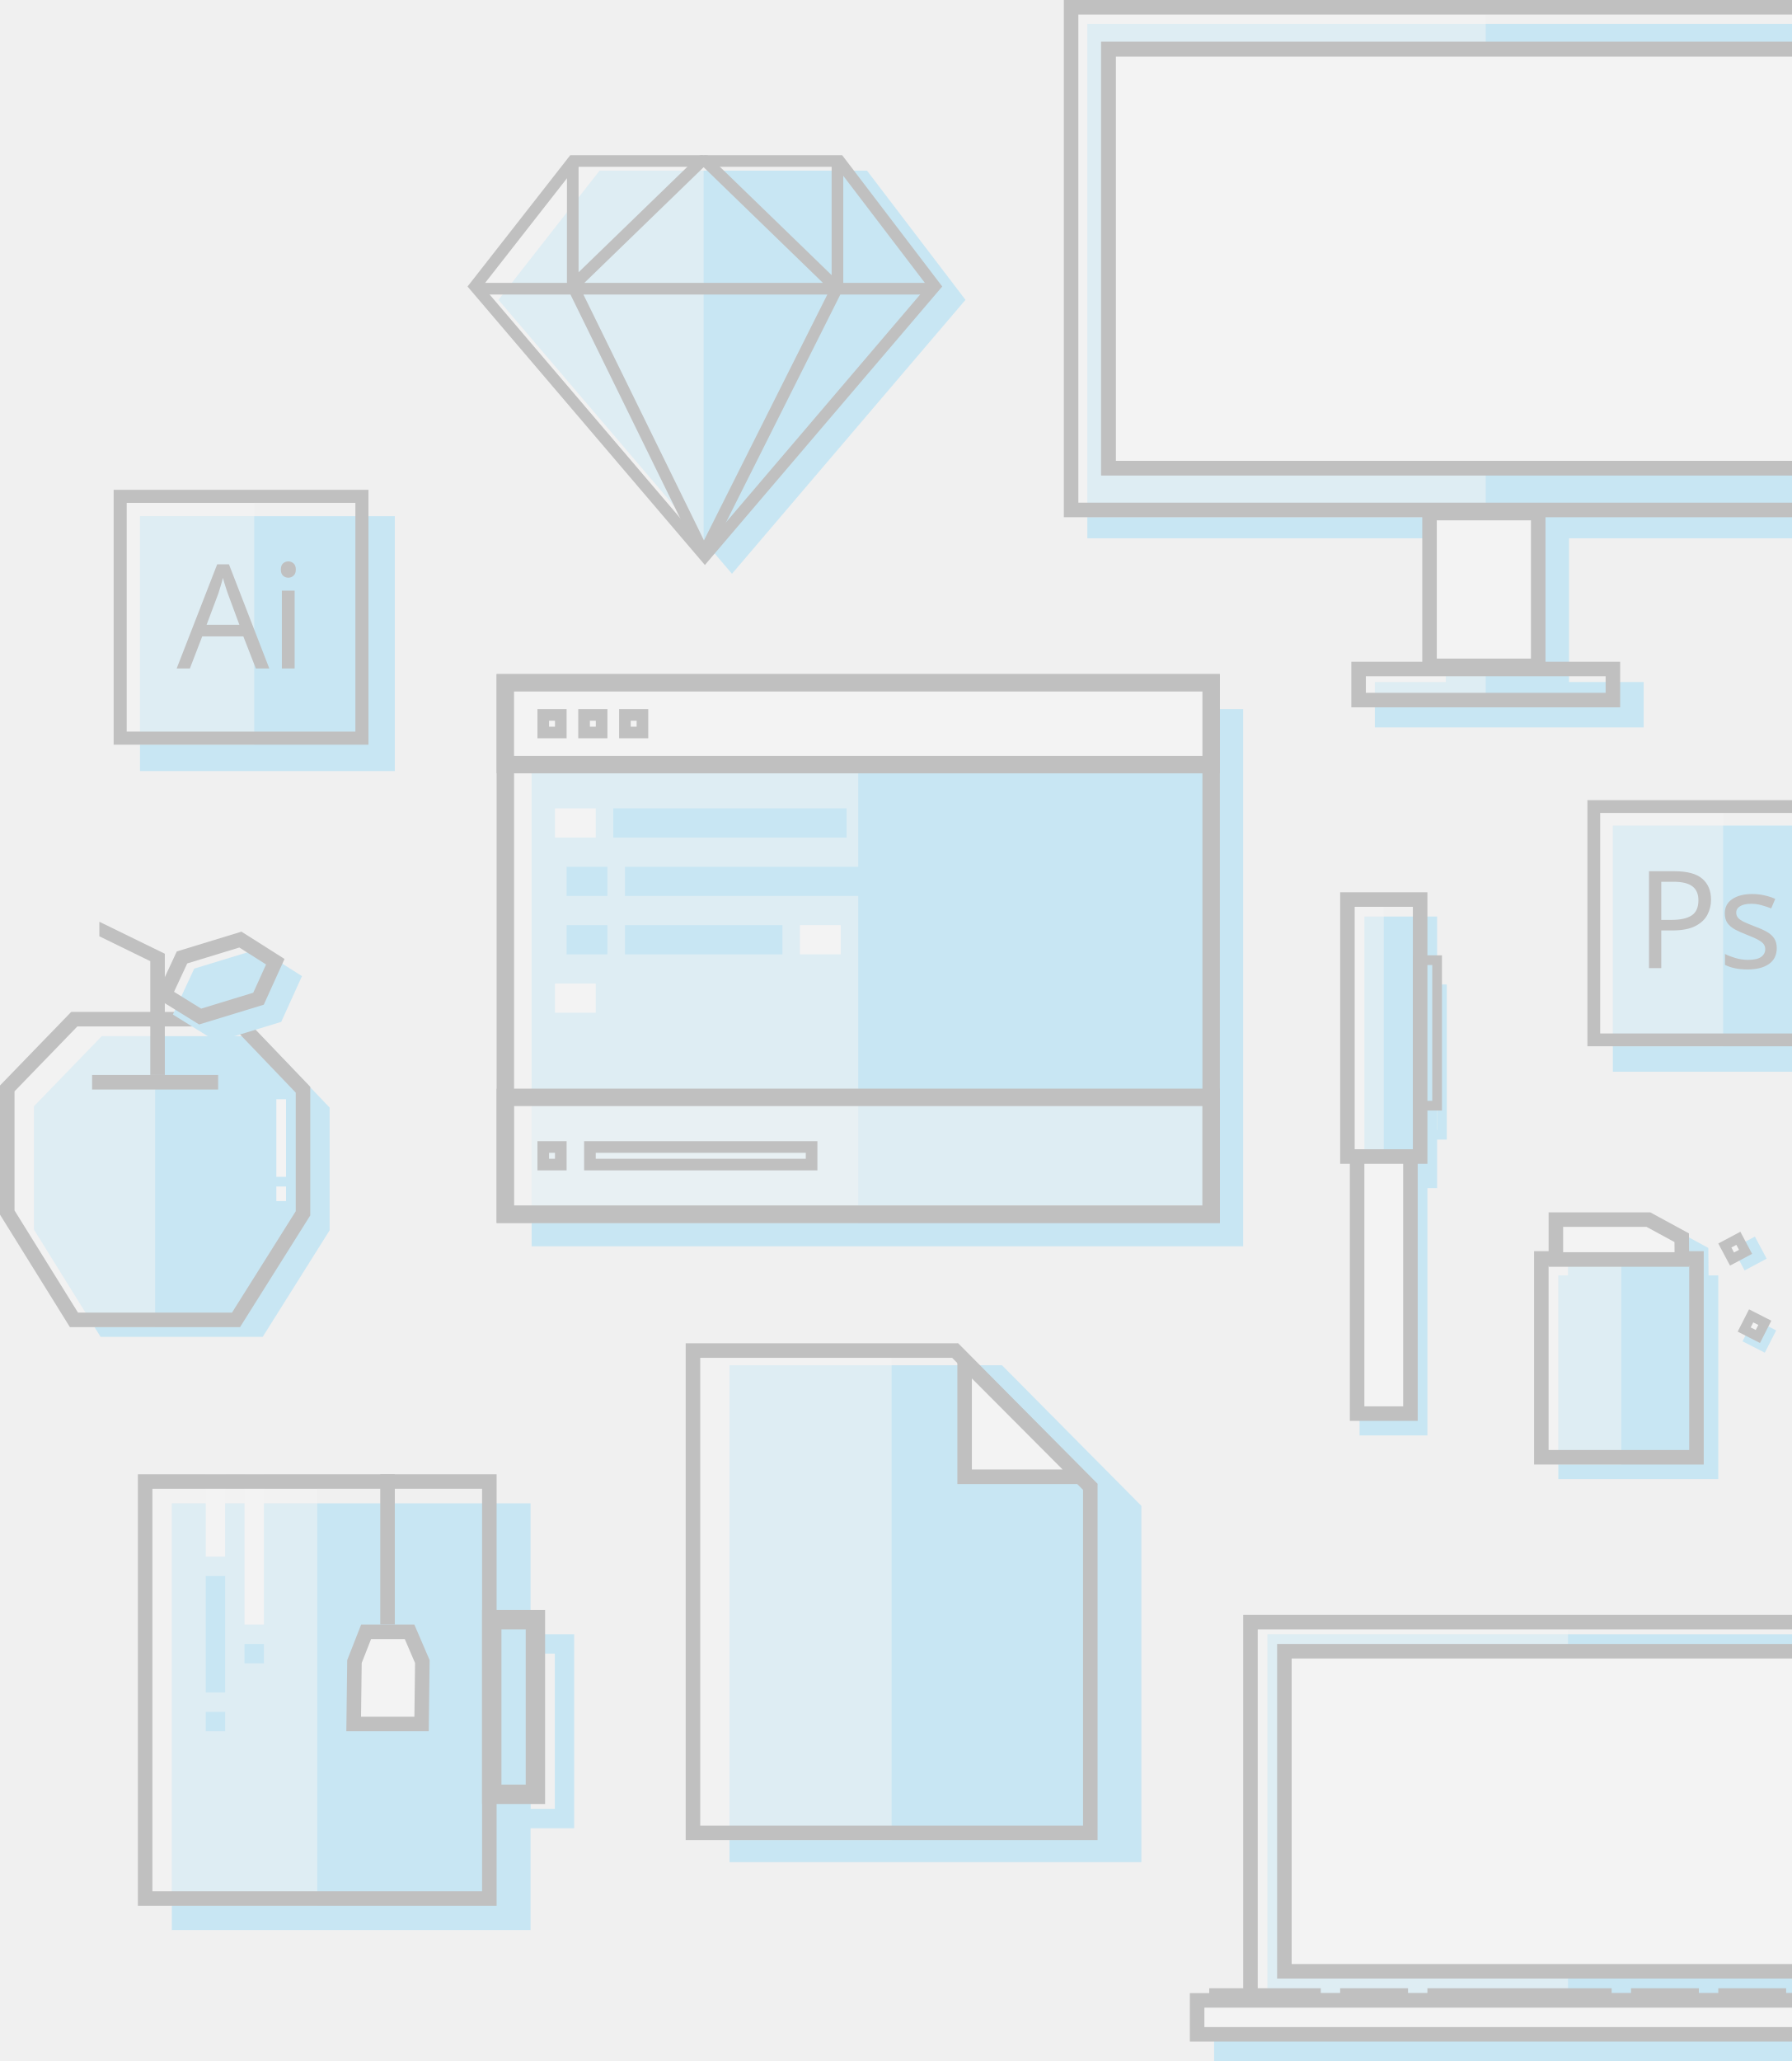
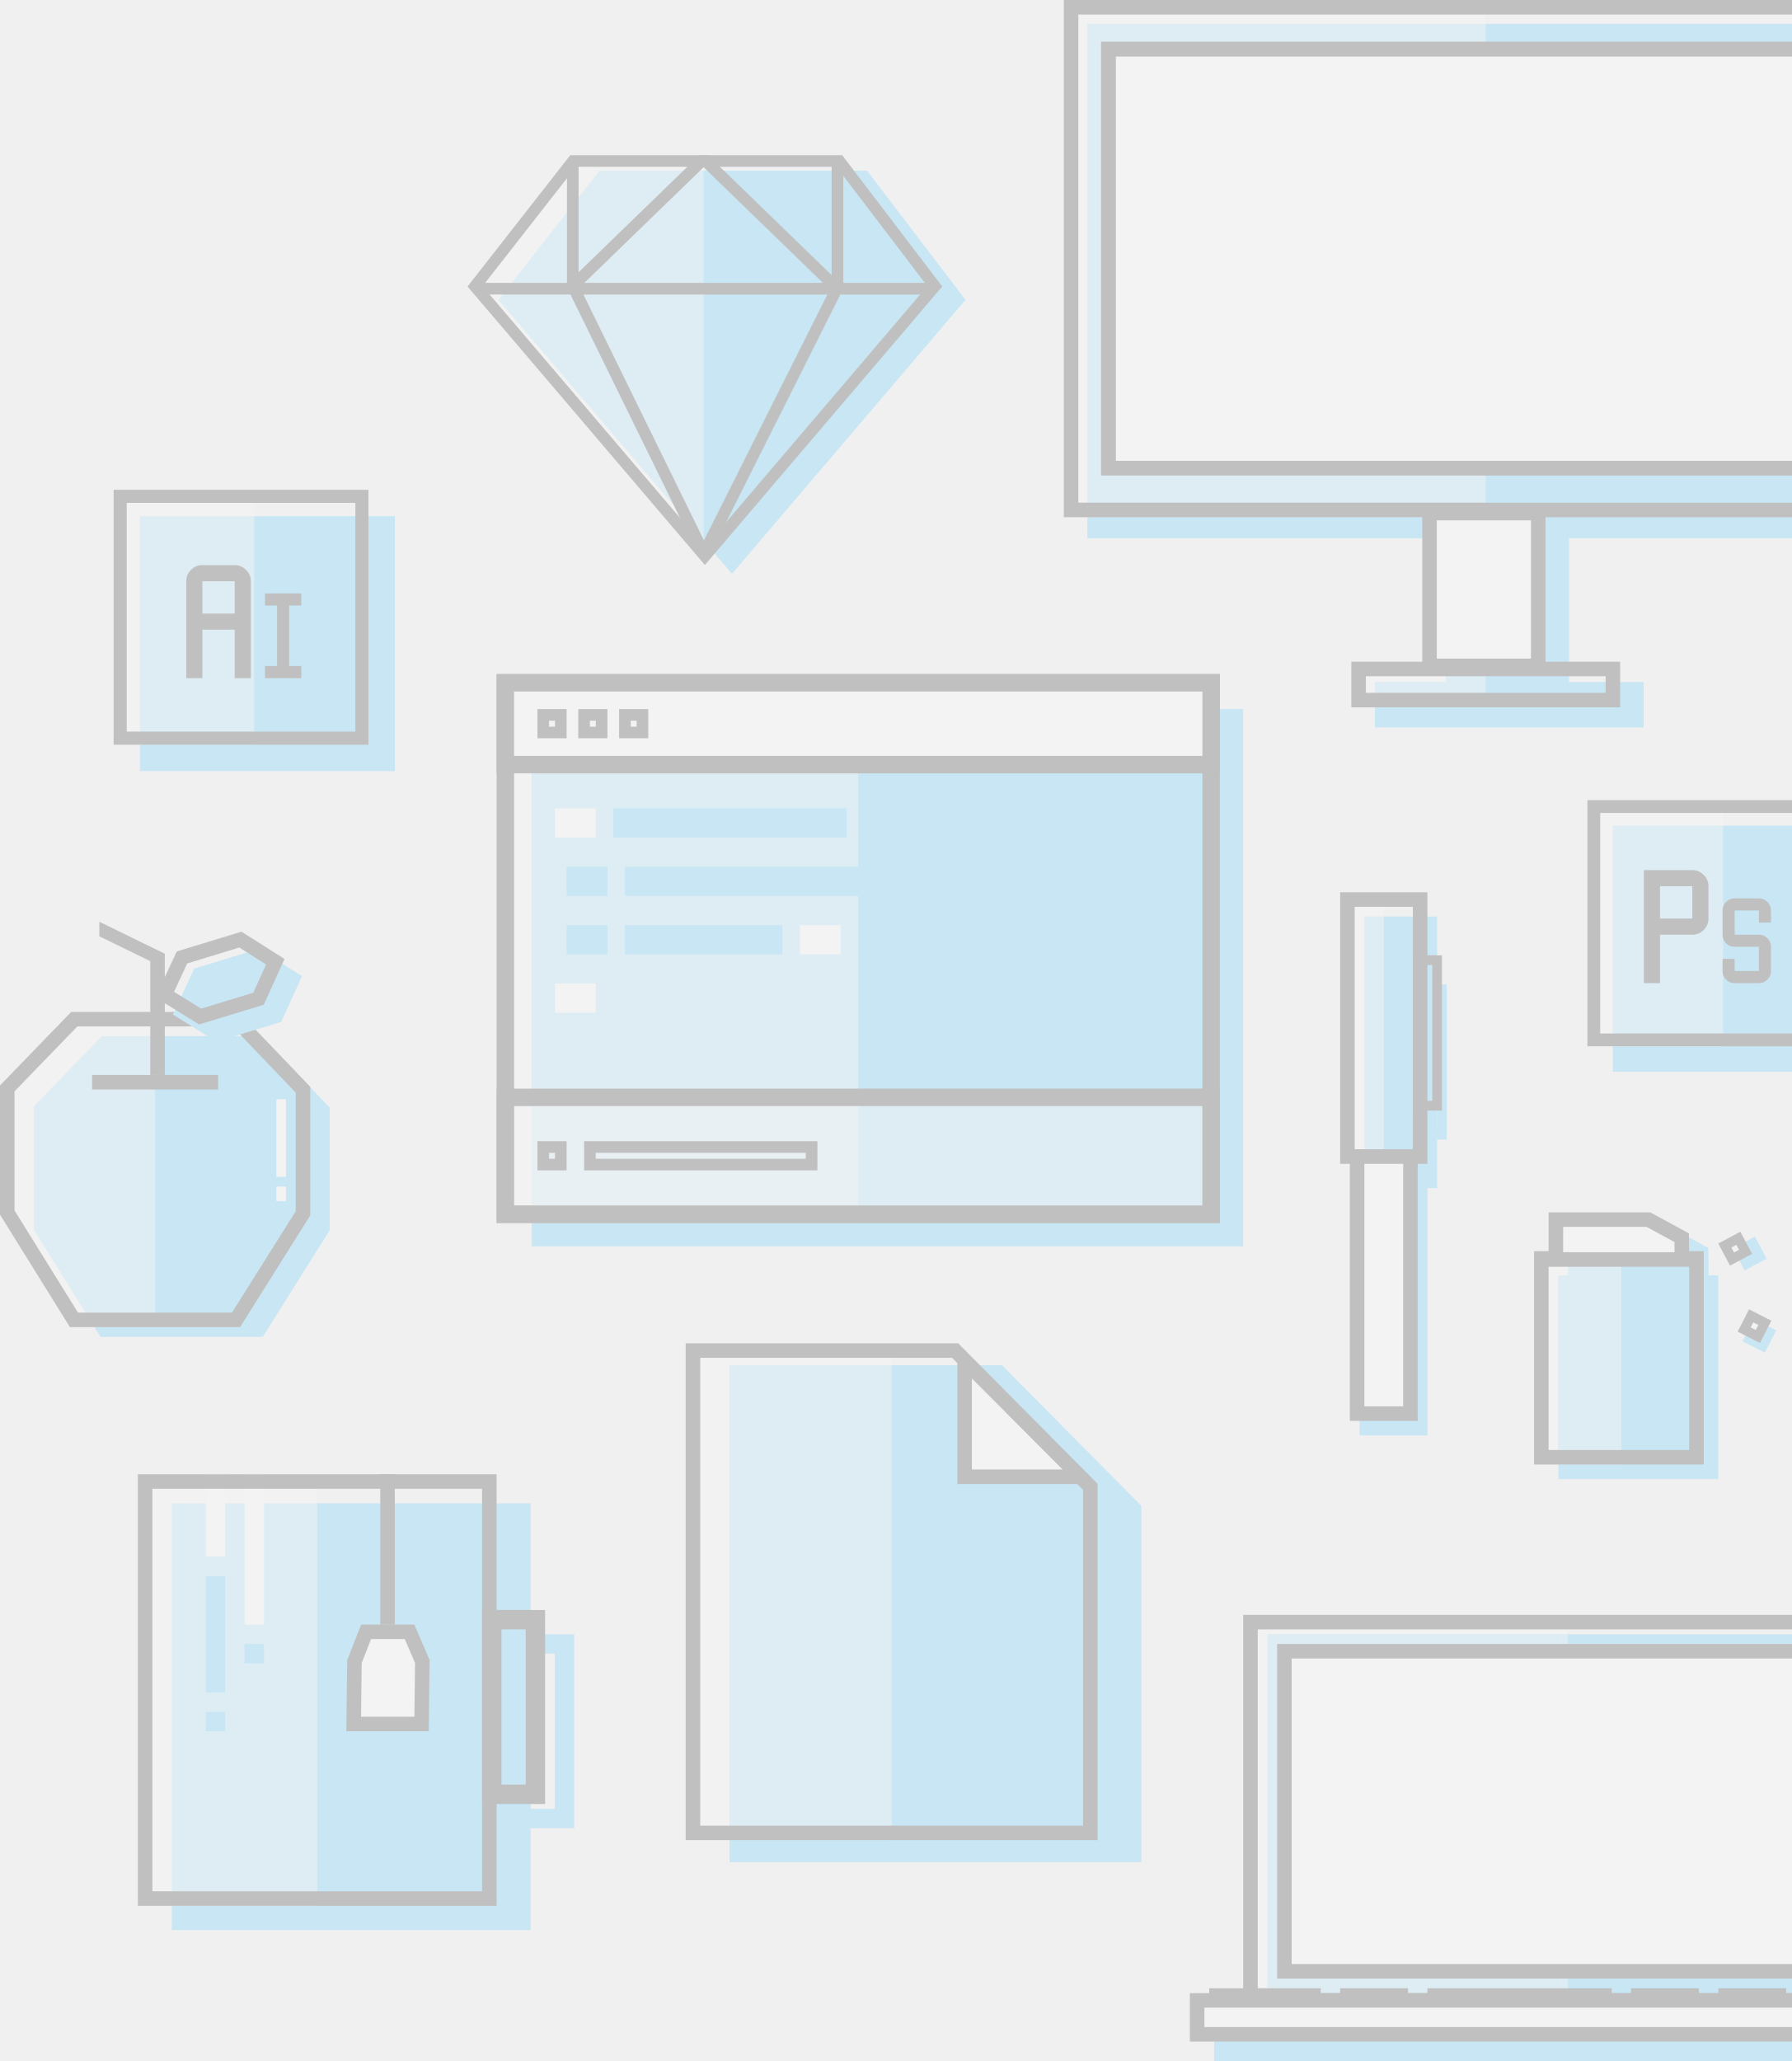
<svg xmlns="http://www.w3.org/2000/svg" xmlns:xlink="http://www.w3.org/1999/xlink" width="333" height="383" viewBox="0 0 333 383">
  <defs>
    <path id="a" d="M0 0h156.145v96.113H0z" />
    <mask id="K" x="0" y="0" width="156.145" height="96.113" fill="#fff">
      <use xlink:href="#a" />
    </mask>
    <path id="b" d="M66.622 93.993h22.901v31.095H66.622z" />
    <mask id="L" x="0" y="0" width="22.901" height="31.095" fill="#fff">
      <use xlink:href="#b" />
    </mask>
    <path id="c" d="M6.94 7.774h142.266v80.565H6.94z" />
    <mask id="M" x="0" y="0" width="142.266" height="80.565" fill="#fff">
      <use xlink:href="#c" />
    </mask>
    <path id="d" d="M6.94 7.774h142.266v80.565H6.94z" />
    <mask id="N" x="0" y="0" width="142.266" height="80.565" fill="#fff">
      <use xlink:href="#d" />
    </mask>
    <path id="e" d="M53.436 122.968h49.966v8.481H53.436z" />
    <mask id="O" x="0" y="0" width="49.966" height="8.481" fill="#fff">
      <use xlink:href="#e" />
    </mask>
    <path id="f" d="M0 0h134.42v101.998H0z" />
    <mask id="P" x="0" y="0" width="134.42" height="101.998" fill="#fff">
      <use xlink:href="#f" />
    </mask>
    <path id="g" d="M0 77.041h134.42v24.957H0z" />
    <mask id="Q" x="0" y="0" width="134.42" height="24.957" fill="#fff">
      <use xlink:href="#g" />
    </mask>
    <path id="h" d="M0 0h134.42v18.447H0z" />
    <mask id="R" x="0" y="0" width="134.42" height="18.447" fill="#fff">
      <use xlink:href="#h" />
    </mask>
    <path id="i" d="M7.588 6.511h5.42v5.425h-5.42z" />
    <mask id="S" x="0" y="0" width="5.42" height="5.425" fill="#fff">
      <use xlink:href="#i" />
    </mask>
    <path id="j" d="M15.176 6.511h5.42v5.425h-5.42z" />
    <mask id="T" x="0" y="0" width="5.42" height="5.425" fill="#fff">
      <use xlink:href="#j" />
    </mask>
    <path id="k" d="M22.765 6.511h5.42v5.425h-5.42z" />
    <mask id="U" x="0" y="0" width="5.42" height="5.425" fill="#fff">
      <use xlink:href="#k" />
    </mask>
    <path id="l" d="M7.588 86.807h5.42v5.425h-5.42z" />
    <mask id="V" x="0" y="0" width="5.42" height="5.425" fill="#fff">
      <use xlink:href="#l" />
    </mask>
    <path id="m" d="M16.261 86.807h43.361v5.425H16.261z" />
    <mask id="W" x="0" y="0" width="43.361" height="5.425" fill="#fff">
      <use xlink:href="#m" />
    </mask>
    <path id="n" d="M19.097 0h50.532L88.23 24.404 44.115 76.157 0 24.407z" />
    <mask id="X" x="0" y="0" width="88.23" height="76.157" fill="#fff">
      <use xlink:href="#n" />
    </mask>
    <path id="o" d="M13.23 17.122h31.114l13.321 13.913v23.903l-13.054 20.76H12.994L0 54.79V30.787z" />
    <mask id="Y" x="0" y="0" width="57.665" height="58.576" fill="#fff">
      <use xlink:href="#o" />
    </mask>
    <path id="p" d="M17.119 28.838h23.426v2.704H17.119z" />
    <mask id="Z" x="0" y="0" width="23.426" height="2.704" fill="#fff">
      <use xlink:href="#p" />
    </mask>
    <path id="q" d="M7.657 4.501l7.19-6.17 7.001 6.17V17.07l-7.188 6.293-7.003-6.293z" />
    <mask id="aa" x="0" y="0" width="14.191" height="25.033" fill="#fff">
      <use xlink:href="#q" />
    </mask>
    <path id="r" d="M69.378 29.739h11.713v36.047H69.378z" />
    <mask id="ab" x="0" y="0" width="11.713" height="36.047" fill="#fff">
      <use xlink:href="#r" />
    </mask>
    <path id="s" d="M0 0h66.675v80.205H0z" />
    <mask id="ac" x="0" y="0" width="66.675" height="80.205" fill="#fff">
      <use xlink:href="#s" />
    </mask>
    <path id="t" d="M63.972 25.233h11.713V61.28H63.972z" />
    <mask id="ad" x="0" y="0" width="11.713" height="36.047" fill="#fff">
      <use xlink:href="#t" />
    </mask>
    <path id="u" d="M41.5 27.936h9.884l2.84 6.607-.163 13.22H38.744l.163-13.208z" />
    <mask id="ae" x="0" y="0" width="15.48" height="19.826" fill="#fff">
      <use xlink:href="#u" />
    </mask>
    <path id="v" d="M0 0h50.647l25.905 26.127V92.34H0z" />
    <mask id="af" x="0" y="0" width="76.552" height="92.34" fill="#fff">
      <use xlink:href="#v" />
    </mask>
    <path id="w" d="M50.492 0l26.06 26.15h-26.06z" />
    <mask id="ag" x="0" y="0" width="26.06" height="26.149" fill="#fff">
      <use xlink:href="#w" />
    </mask>
    <path id="x" d="M0 0h47.36v47.368H0z" />
    <mask id="ah" x="0" y="0" width="47.36" height="47.368" fill="#fff">
      <use xlink:href="#x" />
    </mask>
    <path id="y" d="M9.911 0h112.627v72.995H9.911z" />
    <mask id="ai" x="0" y="0" width="112.627" height="72.995" fill="#fff">
      <use xlink:href="#y" />
    </mask>
    <path id="z" d="M16.218 5.407h100.013v62.181H16.218z" />
    <mask id="aj" x="0" y="0" width="100.013" height="62.181" fill="#fff">
      <use xlink:href="#z" />
    </mask>
    <path id="A" d="M0 70.292h131.548v9.012H0z" />
    <mask id="ak" x="0" y="0" width="131.548" height="9.012" fill="#fff">
      <use xlink:href="#A" />
    </mask>
    <path id="B" d="M14.416 17.122h5.406V45.96h-5.406z" />
    <mask id="al" x="0" y="0" width="5.406" height="28.838" fill="#fff">
      <use xlink:href="#B" />
    </mask>
    <path id="C" d="M0 0h16.218v50.466H0z" />
    <mask id="am" x="0" y="0" width="16.218" height="50.466" fill="#fff">
      <use xlink:href="#C" />
    </mask>
    <path id="D" d="M13.515 11.715h5.406v28.838h-5.406z" />
    <mask id="an" x="0" y="0" width="5.406" height="28.838" fill="#fff">
      <use xlink:href="#D" />
    </mask>
    <path id="E" d="M1.802 47.762h12.614v50.466H1.802z" />
    <mask id="ao" x="0" y="0" width="12.614" height="50.466" fill="#fff">
      <use xlink:href="#E" />
    </mask>
    <path id="F" d="M0 7.209h31.536v39.652H0z" />
    <mask id="ap" x="0" y="0" width="31.536" height="39.652" fill="#fff">
      <use xlink:href="#F" />
    </mask>
    <path id="G" d="M2.703 0h18.892l7.192 3.91.045 6.201H2.703z" />
    <mask id="aq" x="0" y="0" width="26.129" height="10.111" fill="#fff">
      <use xlink:href="#G" />
    </mask>
    <path id="H" d="M35.058 4.424h4.649v4.65h-4.649z" />
    <mask id="ar" x="0" y="0" width="4.649" height="4.65" fill="#fff">
      <use xlink:href="#H" />
    </mask>
    <path id="I" d="M38.645 18.826h4.649v4.65h-4.649z" />
    <mask id="as" x="0" y="0" width="4.649" height="4.65" fill="#fff">
      <use xlink:href="#I" />
    </mask>
    <path id="J" d="M0 0h45.727v45.735H0z" />
    <mask id="at" x="0" y="0" width="45.727" height="45.735" fill="#fff">
      <use xlink:href="#J" />
    </mask>
  </defs>
  <g fill="none" fill-rule="evenodd" opacity=".2">
    <g transform="translate(197.718)">
      <path d="M70.993 126.742V100.03H4.37V4.435h156.145v95.596H93.894v26.71h13.88v8.435H57.807v-8.434h13.186z" fill="#2ABEFE" />
      <path fill="#FFF" opacity=".5" d="M53.436 122.968h24.983v8.481H53.436z" />
      <path fill-opacity=".5" fill="#FFF" d="M0 0h78.42v96.113H0z" />
      <use stroke="#000" mask="url(#K)" stroke-width="5.4" xlink:href="#a" />
      <use stroke="#000" mask="url(#L)" stroke-width="5.4" fill="#FFF" xlink:href="#b" />
      <use stroke="#000" mask="url(#M)" stroke-width="5.4" fill="#FFF" xlink:href="#c" />
      <use stroke="#000" mask="url(#N)" stroke-width="5.4" xlink:href="#d" />
      <use stroke="#000" mask="url(#O)" stroke-width="5.4" xlink:href="#e" />
    </g>
    <g transform="translate(92.3 125.264)">
      <path fill="#2ABEFE" d="M6.504 6.511h132.252v99.828H6.504z" />
      <path fill="#FFF" opacity=".5" d="M0 0h67.21v101.998H0z" />
      <use stroke="#000" mask="url(#P)" stroke-width="6.48" xlink:href="#f" />
      <use stroke="#000" mask="url(#Q)" stroke-width="6.48" fill-opacity=".5" fill="#FFF" xlink:href="#g" />
      <use stroke="#000" mask="url(#R)" stroke-width="6.48" fill="#FFF" xlink:href="#h" />
      <use stroke="#000" mask="url(#S)" stroke-width="4.32" xlink:href="#i" />
      <use stroke="#000" mask="url(#T)" stroke-width="4.32" xlink:href="#j" />
      <use stroke="#000" mask="url(#U)" stroke-width="4.32" xlink:href="#k" />
      <use stroke="#000" mask="url(#V)" stroke-width="4.32" xlink:href="#l" />
      <use stroke="#000" mask="url(#W)" stroke-width="4.32" xlink:href="#m" />
      <path fill="#FFF" d="M10.84 24.957h7.588v5.425H10.84zM10.84 57.51h7.588v5.425H10.84z" />
      <path fill="#2ABEFE" d="M13.008 35.808h7.588v5.425h-7.588zM13.008 46.659h7.588v5.425h-7.588z" />
      <path fill="#FFF" d="M56.37 46.659h7.588v5.425H56.37z" />
      <path fill="#2ABEFE" d="M23.849 35.808h67.21v5.425h-67.21zM23.849 46.659h29.269v5.425H23.849zM21.681 24.957h43.361v5.425H21.681z" />
    </g>
    <g transform="translate(86.893 28.838)">
      <path fill="#2ABEFE" d="M24.54 2.877h49.71l18.297 24.007L49.15 77.792 5.755 26.887z" />
      <path d="M43.884 0H19.097L0 24.408l43.884 51.478V0z" fill="#FFF" opacity=".5" />
      <use stroke="#000" mask="url(#X)" stroke-width="4.32" stroke-linecap="round" xlink:href="#n" />
      <path d="M2.158 24.815h84.006M19.56 1.57v22.745l24.208 49.359M68.756 1.848v22.705L43.964 73.958M19.784 24.096L43.524 1.08M67.985 24.096L44.244 1.08" stroke="#000" stroke-width="2.16" stroke-linecap="round" />
    </g>
    <g transform="translate(0 170.927)">
      <path fill="#2ABEFE" d="M18.916 21.628h29.657l12.696 13.27v22.8L48.827 77.502H18.692L6.307 57.558V34.662z" />
      <path d="M28.832 17.122H13.23L0 30.787V54.79L12.994 75.7h15.838V17.122z" fill="#FFF" opacity=".5" />
      <use stroke="#000" mask="url(#Y)" stroke-width="5.4" xlink:href="#o" />
      <use stroke="#000" mask="url(#Z)" stroke-width="5.4" fill="#FFF" xlink:href="#p" />
      <path d="M30.635 9.01v19.828H27.93V7.69l-9.464-4.623V.364l12.169 5.944V9.01z" fill="#000" />
      <g transform="translate(26.13)">
        <path fill="#2ABEFE" d="M21.99 5.397l8.004 5.072-3.855 8.5-12.02 3.674L6 17.609l3.97-8.537z" />
        <use stroke="#000" mask="url(#aa)" stroke-width="5.4" transform="rotate(73 14.753 10.847)" xlink:href="#q" />
      </g>
      <path fill="#FFF" d="M51.358 33.344h1.802v14.419h-1.802zM51.358 49.565h1.802v2.704h-1.802z" />
    </g>
    <g transform="translate(25.624 273.958)">
      <path fill="#2ABEFE" d="M6.307 5.407h66.675v79.304H6.307z" />
      <use stroke="#2ABEFE" mask="url(#ab)" stroke-width="7.2" xlink:href="#r" />
      <path fill-opacity=".5" fill="#FFF" d="M0 0h33.338v80.205H0z" />
      <path fill="#FFF" d="M12.614 0h3.604v15.32h-3.604z" />
      <path fill="#2ABEFE" d="M12.614 44.158h3.604v3.605h-3.604zM19.822 31.541h3.604v3.605h-3.604zM12.614 18.925h3.604v21.628h-3.604z" />
      <path fill="#FFF" d="M19.822 0h3.604v27.936h-3.604z" />
      <use stroke="#000" mask="url(#ac)" stroke-width="5.4" xlink:href="#s" />
      <use stroke="#000" mask="url(#ad)" stroke-width="7.2" xlink:href="#t" />
      <use stroke="#000" mask="url(#ae)" stroke-width="5.4" fill="#FFF" xlink:href="#u" />
      <path fill="#000" d="M45.051 0h2.703v27.936h-2.703z" />
    </g>
    <g transform="translate(127.44 249.626)">
      <path fill="#2ABEFE" d="M8.144 4.086H58.79l25.905 26.127v66.213H8.144z" />
      <path d="M38.276 0H0v92.34h38.276V0z" fill="#FFF" opacity=".5" />
      <use stroke="#000" mask="url(#af)" stroke-width="5.4" xlink:href="#v" />
      <use stroke="#000" mask="url(#ag)" stroke-width="5.4" fill="#FFF" xlink:href="#w" />
    </g>
    <g transform="translate(21.12 91.019)">
      <path fill="#2ABEFE" d="M4.899 4.9h47.36v47.368H4.899z" />
      <path fill="#FFF" opacity=".5" d="M0 0h26.129v47.368H0z" />
      <use stroke="#000" mask="url(#ah)" stroke-width="4.86" xlink:href="#x" />
-       <text font-family="SanFranciscoDisplay-Medium, San Francisco Display" font-size="27" font-weight="400" fill="#000">
-         <tspan x="11.713" y="33.209">Ai</tspan>
-       </text>
+       <path d="M22.5 23v-6h-6v6h6zm-9 12V17c0-.828.29-1.531.867-2.11.578-.593 1.29-.89 2.133-.89h6c.828 0 1.531.297 2.11.89.593.579.89 1.282.89 2.11v18h-3v-9h-6v9h-3zm14.625 0v-2.25h2.25V21.5h-2.25v-2.25h6.75v2.25h-2.25v11.25h2.25V35h-6.75z" fill="#000" />
    </g>
    <g transform="translate(221.145 300.092)">
      <path d="M127.043 73.896V3.605H14.416v70.291h-9.91v9.012h131.547v-9.012h-9.01z" fill="#2ABEFE" />
      <path fill="#FFF" opacity=".5" d="M9.911 0h60.368v72.995H9.911z" />
      <use stroke="#000" mask="url(#ai)" stroke-width="5.4" xlink:href="#y" />
      <use stroke="#000" mask="url(#aj)" stroke-width="5.4" fill="#FFF" xlink:href="#z" />
      <g fill="#000">
        <path d="M3.604 69.39h20.723v3.606H3.604zM27.931 69.39h12.614v3.606H27.931zM44.15 69.39h34.24v3.606H44.15zM81.992 69.39h12.614v3.606H81.992zM98.211 69.39h12.614v3.606H98.211z" />
      </g>
      <use stroke="#000" mask="url(#ak)" stroke-width="5.4" fill="#FFF" xlink:href="#A" />
    </g>
    <g transform="translate(249.076 165.816)">
      <path fill="#2ABEFE" d="M3.604 50.466h12.614v50.466H3.604z" />
      <path fill="#2ABEFE" d="M4.505 4.506H18.02v50.466H4.505z" />
      <use stroke="#2ABEFE" mask="url(#al)" stroke-width="3.6" xlink:href="#B" />
      <path d="M8.11 0H0v50.466h8.11V0z" fill="#FFF" opacity=".5" />
      <use stroke="#000" mask="url(#am)" stroke-width="5.4" xlink:href="#C" />
      <use stroke="#000" mask="url(#an)" stroke-width="3.6" xlink:href="#D" />
      <use stroke="#000" mask="url(#ao)" stroke-width="5.4" fill="#FFF" xlink:href="#E" />
    </g>
    <g transform="translate(285.117 225.294)">
      <path fill="#2ABEFE" d="M4.505 11.715h29.734v37.849H4.505z" />
      <path fill="#2ABEFE" d="M6.307 2.704H25.2l7.192 3.91.046 6.2H6.307z" />
      <path fill="#FFF" opacity=".5" d="M0 7.209h16.218v39.652H0z" />
      <use stroke="#000" mask="url(#ap)" stroke-width="5.4" xlink:href="#F" />
      <use stroke="#000" mask="url(#aq)" stroke-width="5.4" fill="#FFF" xlink:href="#G" />
      <path fill="#2ABEFE" d="M36.941 6.688l4.105-2.182 2.183 4.106-4.105 2.182zM38.743 23.968l2.111-4.142 4.143 2.111-2.11 4.143z" />
      <use stroke="#000" mask="url(#ar)" stroke-width="3.6" fill="#FFF" transform="rotate(-28 37.382 6.75)" xlink:href="#H" />
      <use stroke="#000" mask="url(#as)" stroke-width="3.6" fill="#FFF" transform="rotate(-63 40.97 21.15)" xlink:href="#I" />
    </g>
    <g transform="translate(295.028 148.694)">
      <path fill="#2ABEFE" d="M4.73 4.731h45.727v45.735H4.73z" />
      <path fill="#FFF" opacity=".5" d="M0 0h25.228v45.735H0z" />
      <use stroke="#000" mask="url(#at)" stroke-width="4.752" xlink:href="#J" />
-       <text font-family="SanFranciscoDisplay-Medium, San Francisco Display" font-size="25.2" font-weight="400" fill="#000">
-         <tspan x="9.01" y="31.209">Ps</tspan>
-       </text>
+       <path d="M19.5 22v-6h-6v6h6zm-9 12V13h9c.828 0 1.531.297 2.11.89.593.579.89 1.282.89 2.11v6c0 .844-.297 1.555-.89 2.133A2.871 2.871 0 0 1 19.5 25h-6v9h-3zm16.875 0c-.633 0-1.166-.217-1.6-.65-.433-.434-.65-.967-.65-1.6V29.5h2.25v2.25h4.5v-4.5h-4.5c-.633 0-1.166-.217-1.6-.65-.433-.434-.65-.967-.65-1.6v-4.5c0-.621.217-1.148.65-1.582a2.145 2.145 0 0 1 1.6-.668h4.5c.621 0 1.148.223 1.582.668.445.434.668.96.668 1.582v2.25h-2.25V20.5h-4.5V25h4.5c.621 0 1.148.223 1.582.668.445.434.668.96.668 1.582v4.5c0 .633-.223 1.166-.668 1.6-.434.433-.96.65-1.582.65h-4.5z" fill="#000" />
    </g>
  </g>
</svg>
